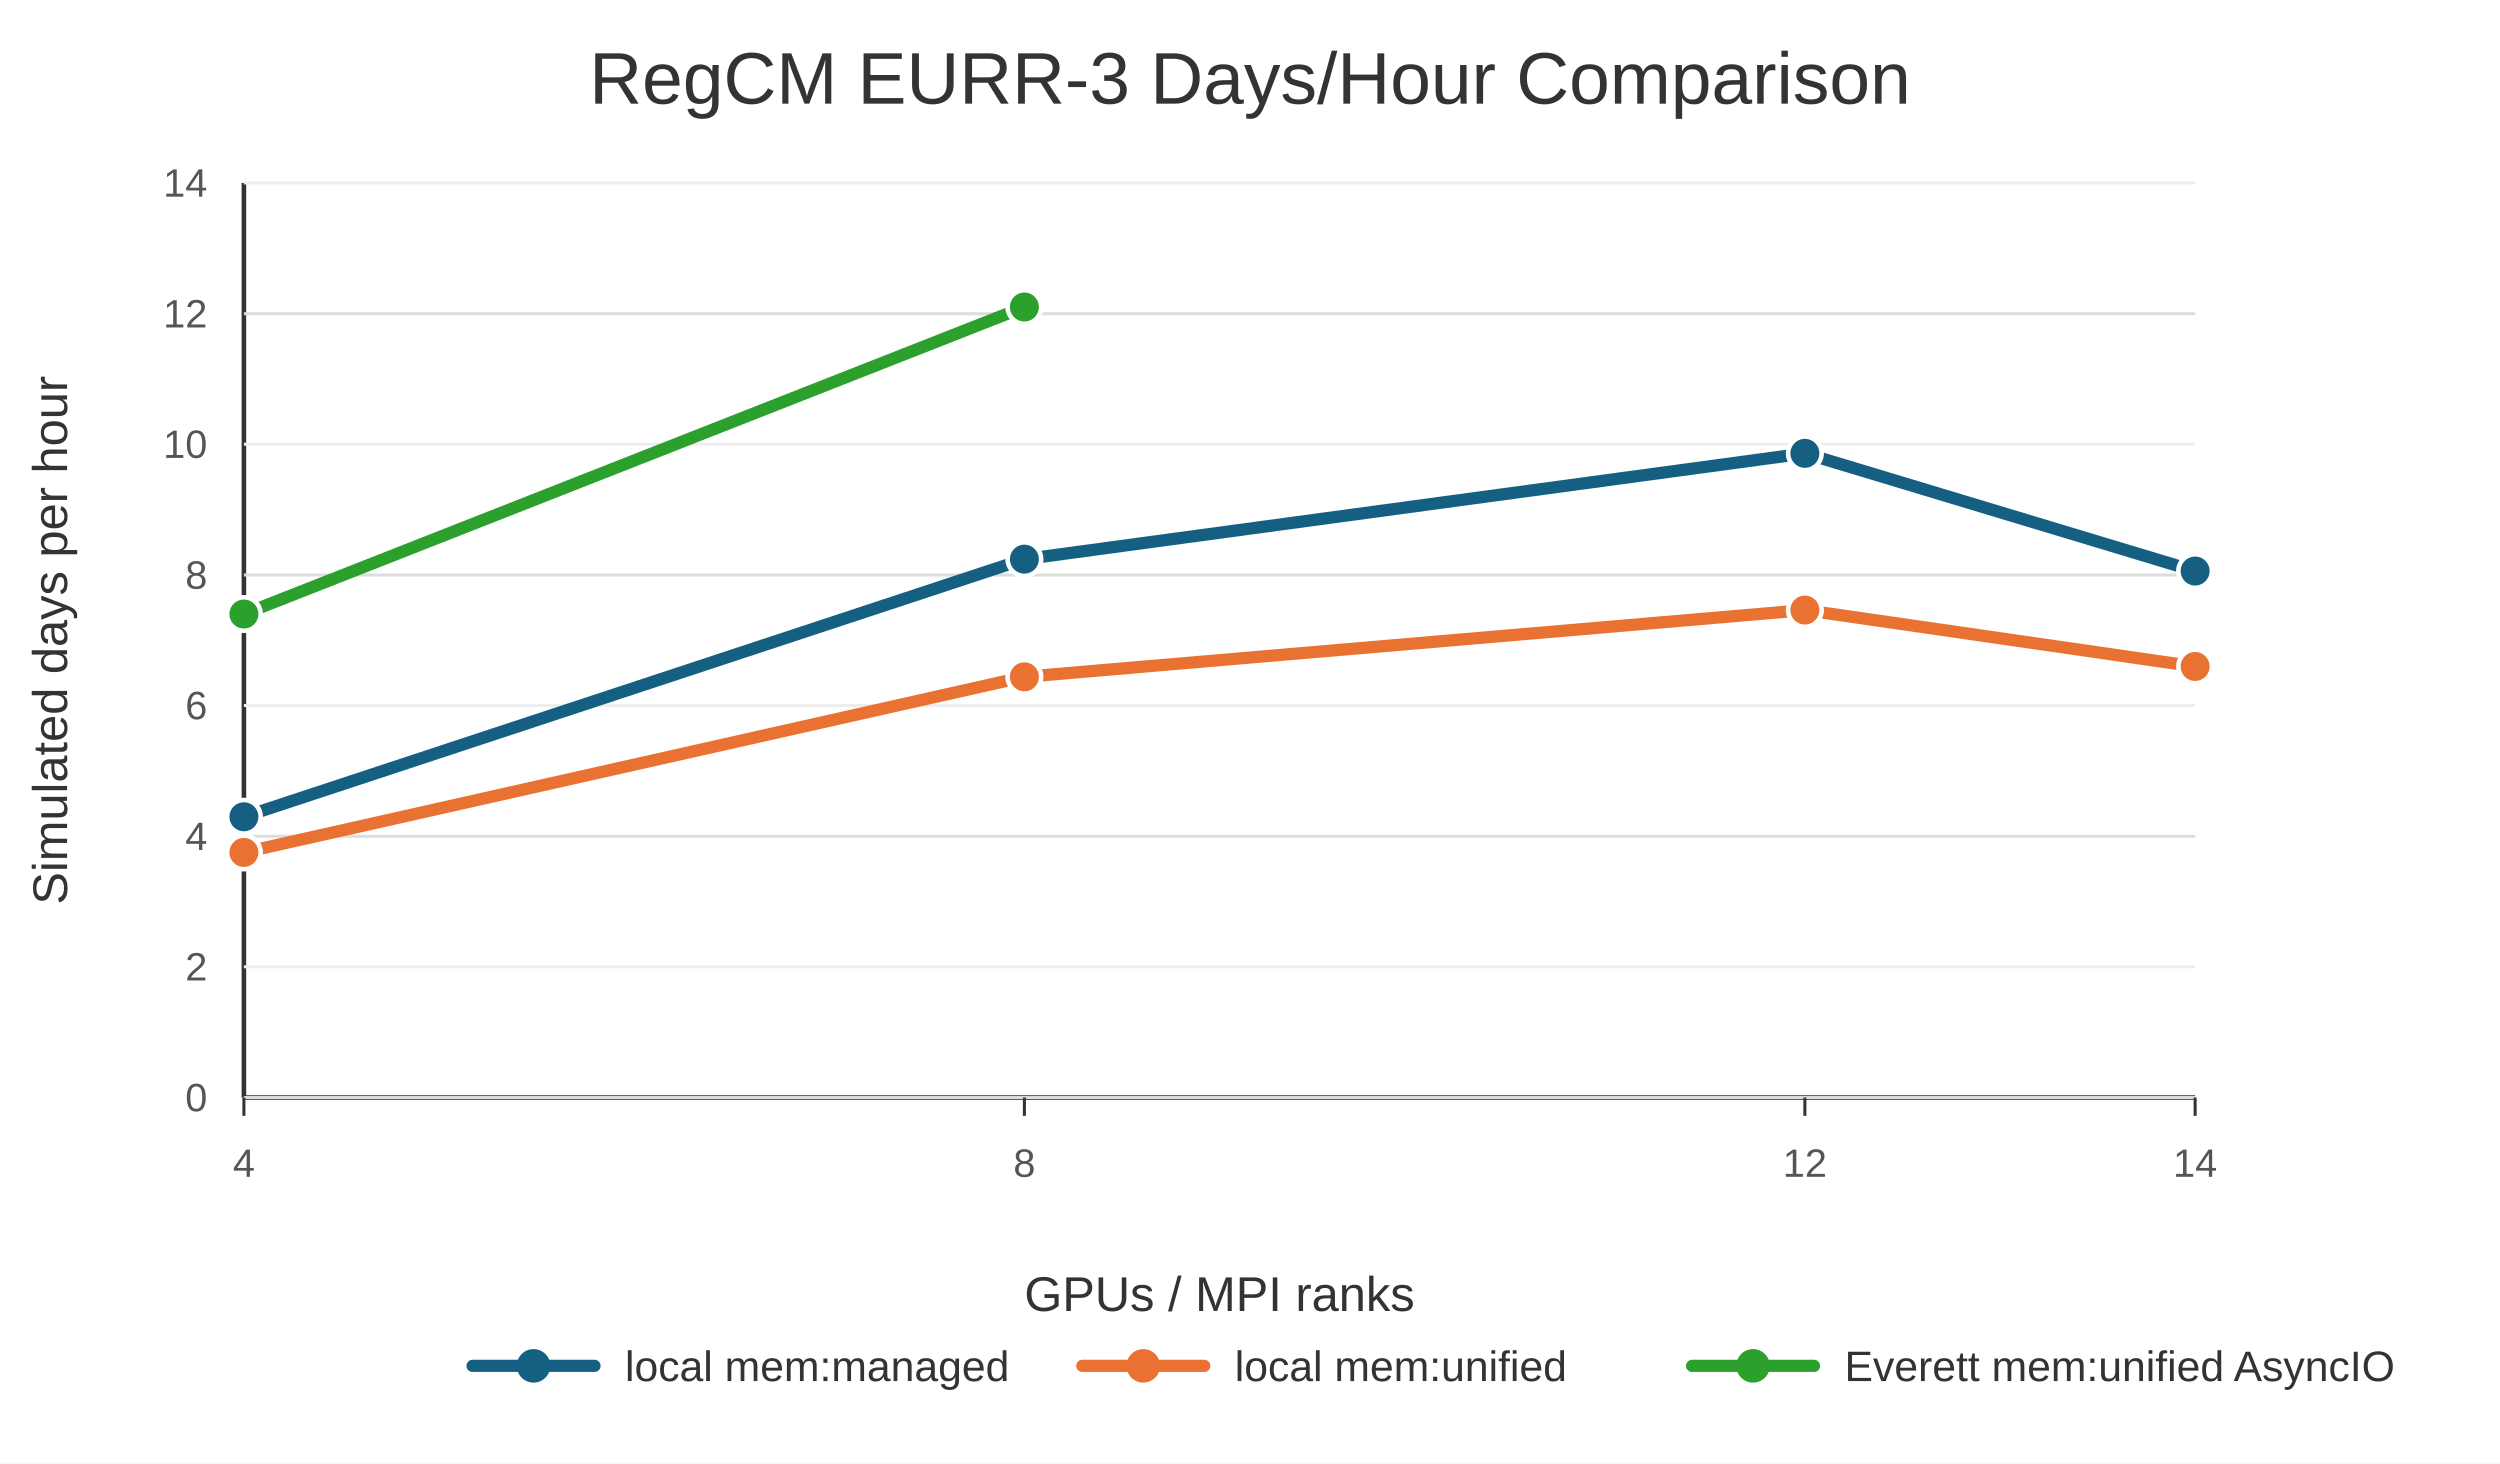
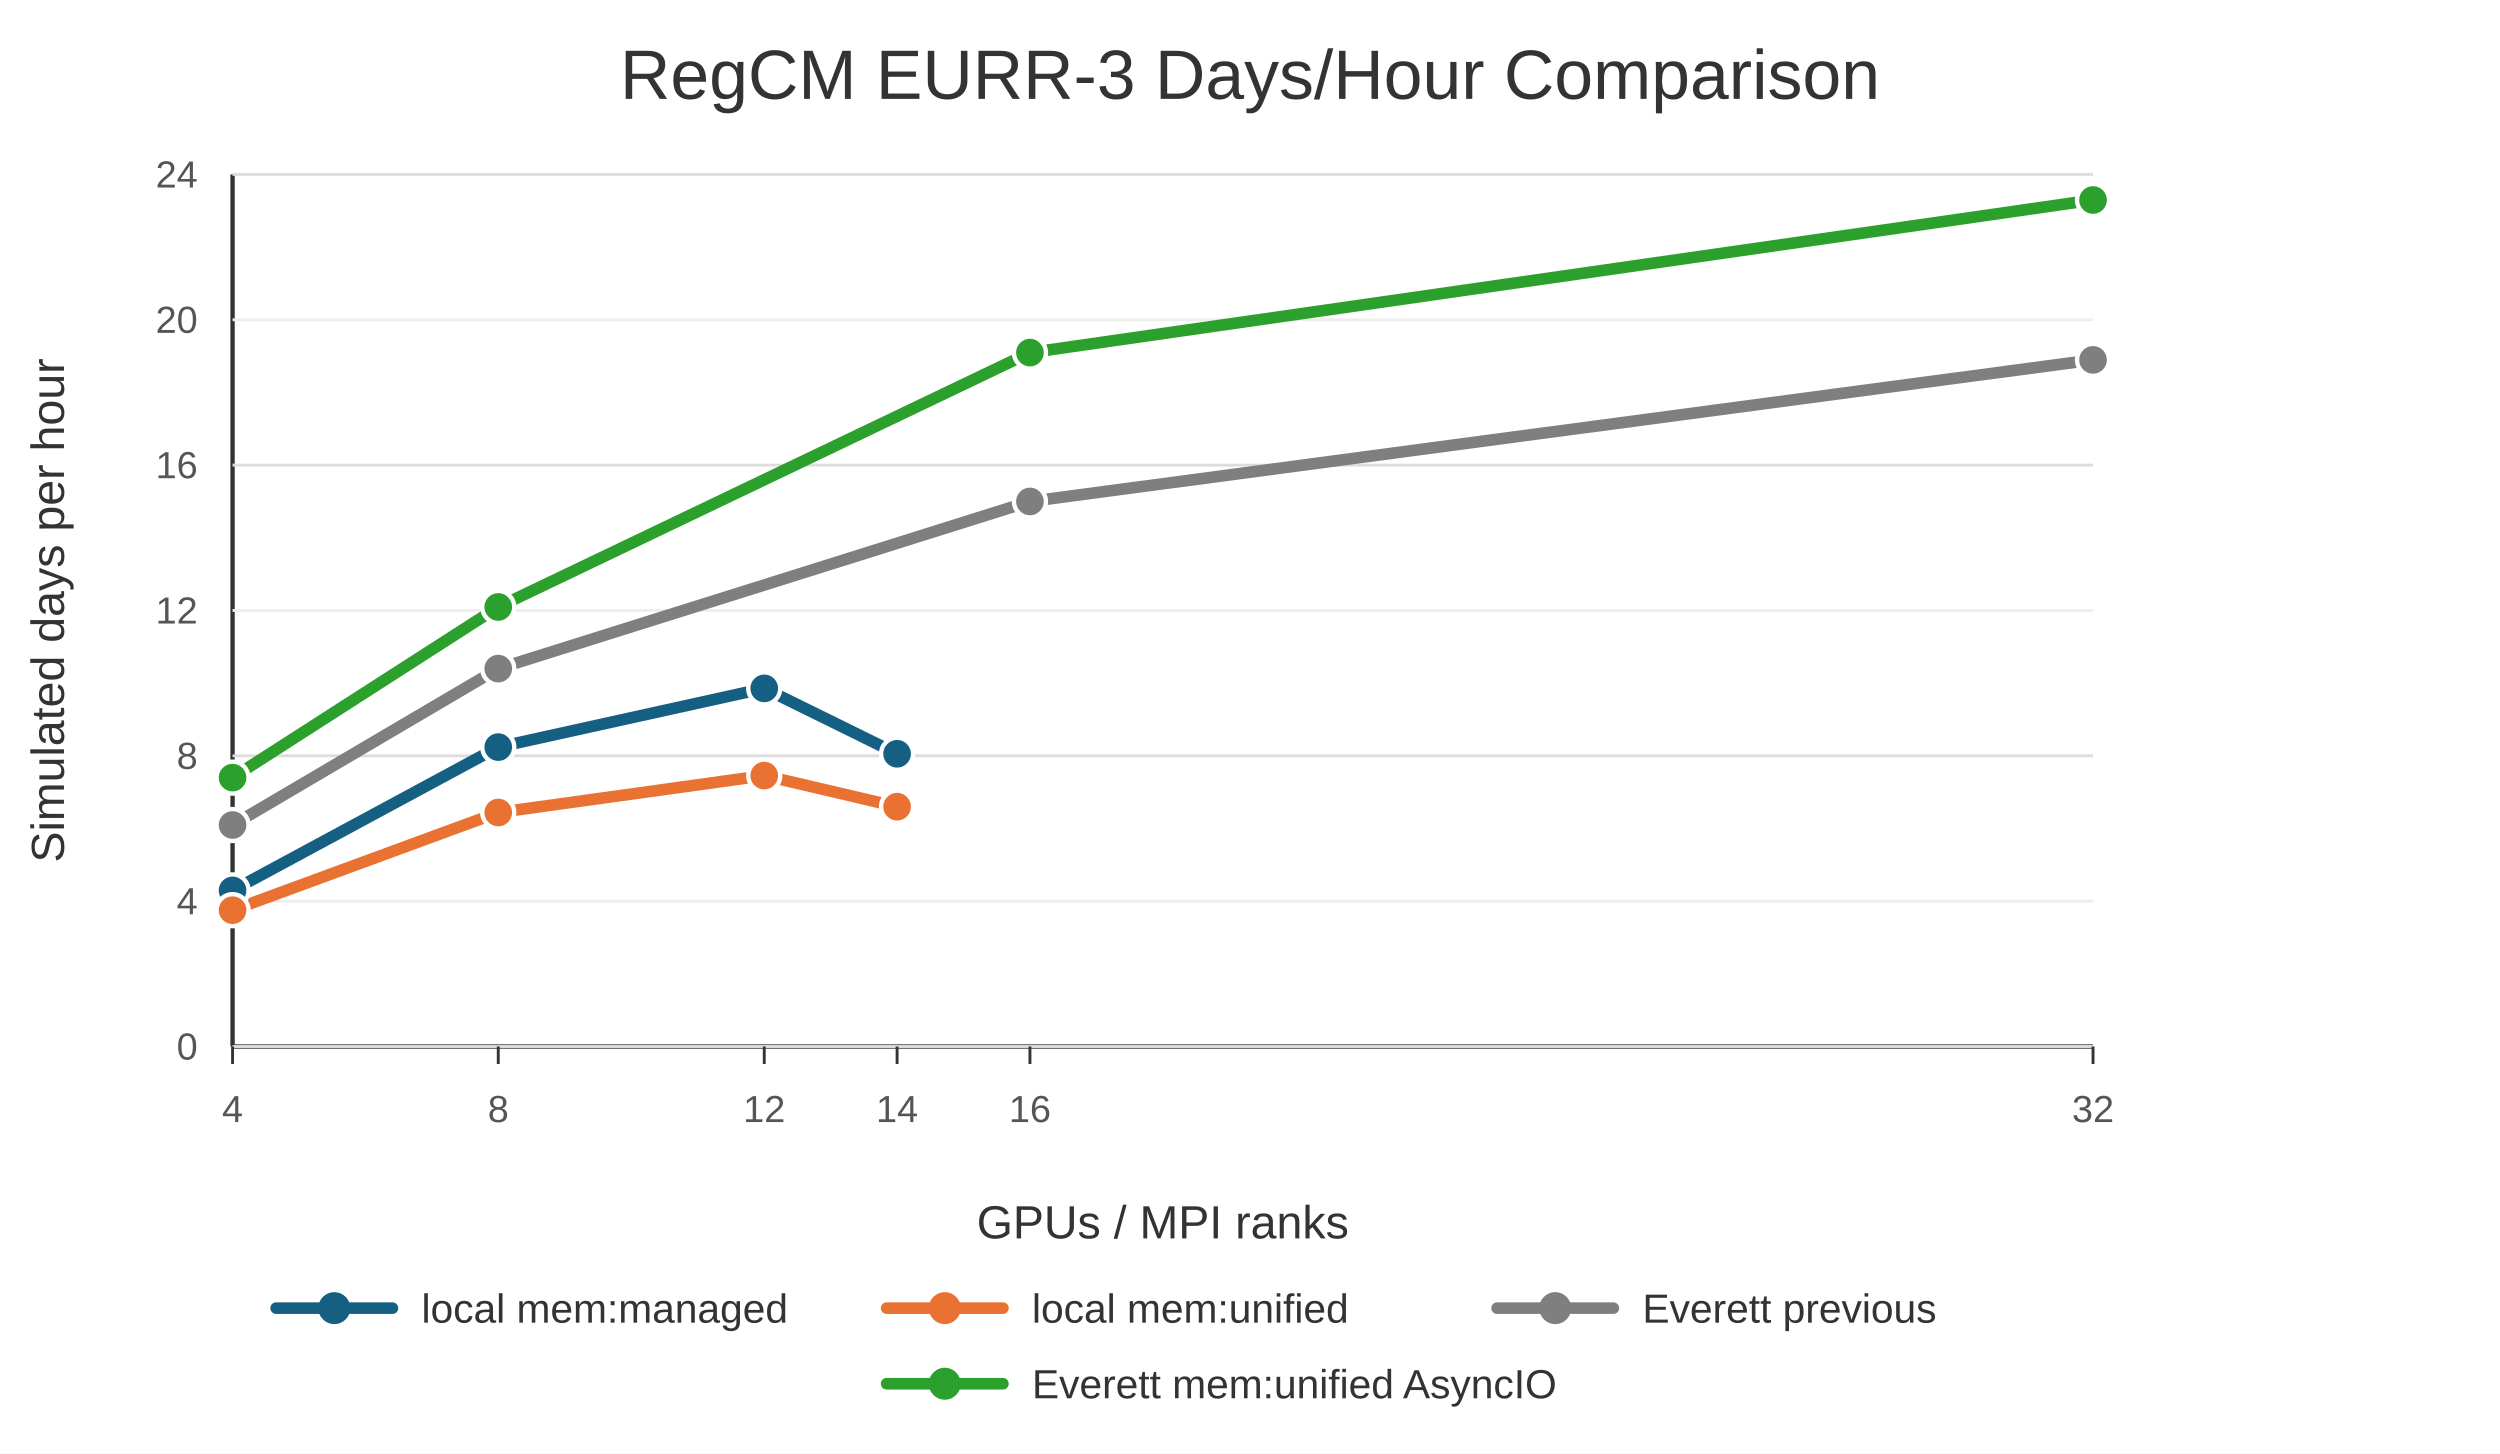
- <svg xmlns="http://www.w3.org/2000/svg" width="820" height="480" viewBox="0 0 820 480" role="img" aria-labelledby="title desc">
-   <rect width="820" height="480" fill="#ffffff" />
-   <text x="410" y="34" text-anchor="middle" font-family="Arial, sans-serif" font-size="24" fill="#333333">RegCM EURR-3 Days/Hour Comparison</text>
+ <svg xmlns="http://www.w3.org/2000/svg" width="860" height="500" viewBox="0 0 860 500" role="img" aria-labelledby="title desc">
+   <rect width="860" height="500" fill="#ffffff" />
+   <text x="430" y="34" text-anchor="middle" font-family="Arial, sans-serif" font-size="24" fill="#333333">RegCM EURR-3 Days/Hour Comparison</text>
  <line x1="80" y1="360" x2="720" y2="360" stroke="#333333" stroke-width="1.5" />
  <line x1="80" y1="60" x2="80" y2="360" stroke="#333333" stroke-width="1.5" />
  <g font-family="Arial, sans-serif" font-size="13" fill="#555555">
-     <line x1="80" y1="360.0" x2="720" y2="360.0" stroke="#dddddd" />
+     <line x1="80" y1="360" x2="720" y2="360" stroke="#dddddd" />
    <text x="68" y="364.5" text-anchor="end">0</text>
-     <line x1="80" y1="317.1" x2="720" y2="317.1" stroke="#eeeeee" />
-     <text x="68" y="321.6" text-anchor="end">2</text>
-     <line x1="80" y1="274.3" x2="720" y2="274.3" stroke="#dddddd" />
-     <text x="68" y="278.8" text-anchor="end">4</text>
-     <line x1="80" y1="231.4" x2="720" y2="231.4" stroke="#eeeeee" />
-     <text x="68" y="235.9" text-anchor="end">6</text>
-     <line x1="80" y1="188.6" x2="720" y2="188.6" stroke="#dddddd" />
-     <text x="68" y="193.1" text-anchor="end">8</text>
-     <line x1="80" y1="145.7" x2="720" y2="145.7" stroke="#eeeeee" />
-     <text x="68" y="150.2" text-anchor="end">10</text>
-     <line x1="80" y1="102.9" x2="720" y2="102.9" stroke="#dddddd" />
-     <text x="68" y="107.4" text-anchor="end">12</text>
-     <line x1="80" y1="60.0" x2="720" y2="60.0" stroke="#eeeeee" />
-     <text x="68" y="64.5" text-anchor="end">14</text>
+     <line x1="80" y1="310" x2="720" y2="310" stroke="#eeeeee" />
+     <text x="68" y="314.5" text-anchor="end">4</text>
+     <line x1="80" y1="260" x2="720" y2="260" stroke="#dddddd" />
+     <text x="68" y="264.5" text-anchor="end">8</text>
+     <line x1="80" y1="210" x2="720" y2="210" stroke="#eeeeee" />
+     <text x="68" y="214.5" text-anchor="end">12</text>
+     <line x1="80" y1="160" x2="720" y2="160" stroke="#dddddd" />
+     <text x="68" y="164.5" text-anchor="end">16</text>
+     <line x1="80" y1="110" x2="720" y2="110" stroke="#eeeeee" />
+     <text x="68" y="114.5" text-anchor="end">20</text>
+     <line x1="80" y1="60" x2="720" y2="60" stroke="#dddddd" />
+     <text x="68" y="64.5" text-anchor="end">24</text>
  </g>
  <g font-family="Arial, sans-serif" font-size="13" fill="#555555">
-     <line x1="80" y1="360" x2="80" y2="366" stroke="#333333" />
-     <text x="80" y="386" text-anchor="middle">4</text>
-     <line x1="336" y1="360" x2="336" y2="366" stroke="#333333" />
-     <text x="336" y="386" text-anchor="middle">8</text>
-     <line x1="592" y1="360" x2="592" y2="366" stroke="#333333" />
-     <text x="592" y="386" text-anchor="middle">12</text>
-     <line x1="720" y1="360" x2="720" y2="366" stroke="#333333" />
-     <text x="720" y="386" text-anchor="middle">14</text>
+     <line x1="80.0" y1="360" x2="80.0" y2="366" stroke="#333333" />
+     <text x="80.0" y="386" text-anchor="middle">4</text>
+     <line x1="171.4" y1="360" x2="171.4" y2="366" stroke="#333333" />
+     <text x="171.4" y="386" text-anchor="middle">8</text>
+     <line x1="262.9" y1="360" x2="262.9" y2="366" stroke="#333333" />
+     <text x="262.9" y="386" text-anchor="middle">12</text>
+     <line x1="308.6" y1="360" x2="308.6" y2="366" stroke="#333333" />
+     <text x="308.6" y="386" text-anchor="middle">14</text>
+     <line x1="354.3" y1="360" x2="354.3" y2="366" stroke="#333333" />
+     <text x="354.3" y="386" text-anchor="middle">16</text>
+     <line x1="720.0" y1="360" x2="720.0" y2="366" stroke="#333333" />
+     <text x="720.0" y="386" text-anchor="middle">32</text>
  </g>
-   <text x="400" y="430" text-anchor="middle" font-family="Arial, sans-serif" font-size="16" fill="#333333">GPUs / MPI ranks</text>
+   <text x="400" y="426" text-anchor="middle" font-family="Arial, sans-serif" font-size="16" fill="#333333">GPUs / MPI ranks</text>
  <text x="22" y="210" text-anchor="middle" transform="rotate(-90 22 210)" font-family="Arial, sans-serif" font-size="16" fill="#333333">Simulated days per hour</text>
-   <polyline points="80,267.9 336,183.4 592,148.7 720,187.3" fill="none" stroke="#156082" stroke-width="4" stroke-linejoin="round" stroke-linecap="round" />
-   <polyline points="80,279.6 336,222.0 592,200.1 720,218.6" fill="none" stroke="#e97132" stroke-width="4" stroke-linejoin="round" stroke-linecap="round" />
-   <polyline points="80,201.4 336,100.7" fill="none" stroke="#2ca02c" stroke-width="4" stroke-linejoin="round" stroke-linecap="round" />
+   <polyline points="80.0,306.3 171.4,257.0 262.9,236.8 308.6,259.3" fill="none" stroke="#156082" stroke-width="4" stroke-linejoin="round" stroke-linecap="round" />
+   <polyline points="80.0,313.1 171.4,279.5 262.9,266.8 308.6,277.5" fill="none" stroke="#e97132" stroke-width="4" stroke-linejoin="round" stroke-linecap="round" />
+   <polyline points="80.0,283.8 171.4,230.0 354.3,172.5 720.0,123.8" fill="none" stroke="#7f7f7f" stroke-width="4" stroke-linejoin="round" stroke-linecap="round" />
+   <polyline points="80.0,267.5 171.4,208.8 354.3,121.3 720.0,68.8" fill="none" stroke="#2ca02c" stroke-width="4" stroke-linejoin="round" stroke-linecap="round" />
  <g stroke="#ffffff" stroke-width="1.5">
-     <circle cx="80" cy="267.9" r="5.5" fill="#156082" />
-     <circle cx="336" cy="183.4" r="5.5" fill="#156082" />
-     <circle cx="592" cy="148.7" r="5.5" fill="#156082" />
-     <circle cx="720" cy="187.3" r="5.5" fill="#156082" />
-     <circle cx="80" cy="279.6" r="5.5" fill="#e97132" />
-     <circle cx="336" cy="222.0" r="5.5" fill="#e97132" />
-     <circle cx="592" cy="200.1" r="5.5" fill="#e97132" />
-     <circle cx="720" cy="218.6" r="5.5" fill="#e97132" />
-     <circle cx="80" cy="201.4" r="5.5" fill="#2ca02c" />
-     <circle cx="336" cy="100.7" r="5.5" fill="#2ca02c" />
+     <circle cx="80.0" cy="306.3" r="5.5" fill="#156082" />
+     <circle cx="171.4" cy="257.0" r="5.5" fill="#156082" />
+     <circle cx="262.9" cy="236.8" r="5.5" fill="#156082" />
+     <circle cx="308.6" cy="259.3" r="5.5" fill="#156082" />
+     <circle cx="80.0" cy="313.1" r="5.5" fill="#e97132" />
+     <circle cx="171.4" cy="279.5" r="5.5" fill="#e97132" />
+     <circle cx="262.9" cy="266.8" r="5.5" fill="#e97132" />
+     <circle cx="308.6" cy="277.5" r="5.5" fill="#e97132" />
+     <circle cx="80.0" cy="283.8" r="5.5" fill="#7f7f7f" />
+     <circle cx="171.4" cy="230.0" r="5.5" fill="#7f7f7f" />
+     <circle cx="354.3" cy="172.5" r="5.5" fill="#7f7f7f" />
+     <circle cx="720.0" cy="123.8" r="5.5" fill="#7f7f7f" />
+     <circle cx="80.0" cy="267.5" r="5.5" fill="#2ca02c" />
+     <circle cx="171.4" cy="208.8" r="5.5" fill="#2ca02c" />
+     <circle cx="354.3" cy="121.3" r="5.5" fill="#2ca02c" />
+     <circle cx="720.0" cy="68.8" r="5.5" fill="#2ca02c" />
  </g>
  <g font-family="Arial, sans-serif" font-size="14" fill="#333333">
-     <line x1="155" y1="448" x2="195" y2="448" stroke="#156082" stroke-width="4" stroke-linecap="round" />
-     <circle cx="175" cy="448" r="5.5" fill="#156082" />
-     <text x="205" y="453">local mem:managed</text>
-     <line x1="355" y1="448" x2="395" y2="448" stroke="#e97132" stroke-width="4" stroke-linecap="round" />
-     <circle cx="375" cy="448" r="5.5" fill="#e97132" />
-     <text x="405" y="453">local mem:unified</text>
-     <line x1="555" y1="448" x2="595" y2="448" stroke="#2ca02c" stroke-width="4" stroke-linecap="round" />
-     <circle cx="575" cy="448" r="5.5" fill="#2ca02c" />
-     <text x="605" y="453">Everett mem:unified AsyncIO</text>
+     <line x1="95" y1="450" x2="135" y2="450" stroke="#156082" stroke-width="4" stroke-linecap="round" />
+     <circle cx="115" cy="450" r="5.5" fill="#156082" />
+     <text x="145" y="455">local mem:managed</text>
+     <line x1="305" y1="450" x2="345" y2="450" stroke="#e97132" stroke-width="4" stroke-linecap="round" />
+     <circle cx="325" cy="450" r="5.5" fill="#e97132" />
+     <text x="355" y="455">local mem:unified</text>
+     <line x1="515" y1="450" x2="555" y2="450" stroke="#7f7f7f" stroke-width="4" stroke-linecap="round" />
+     <circle cx="535" cy="450" r="5.5" fill="#7f7f7f" />
+     <text x="565" y="455">Everett previous</text>
+     <line x1="305" y1="476" x2="345" y2="476" stroke="#2ca02c" stroke-width="4" stroke-linecap="round" />
+     <circle cx="325" cy="476" r="5.5" fill="#2ca02c" />
+     <text x="355" y="481">Everett mem:unified AsyncIO</text>
  </g>
</svg>
